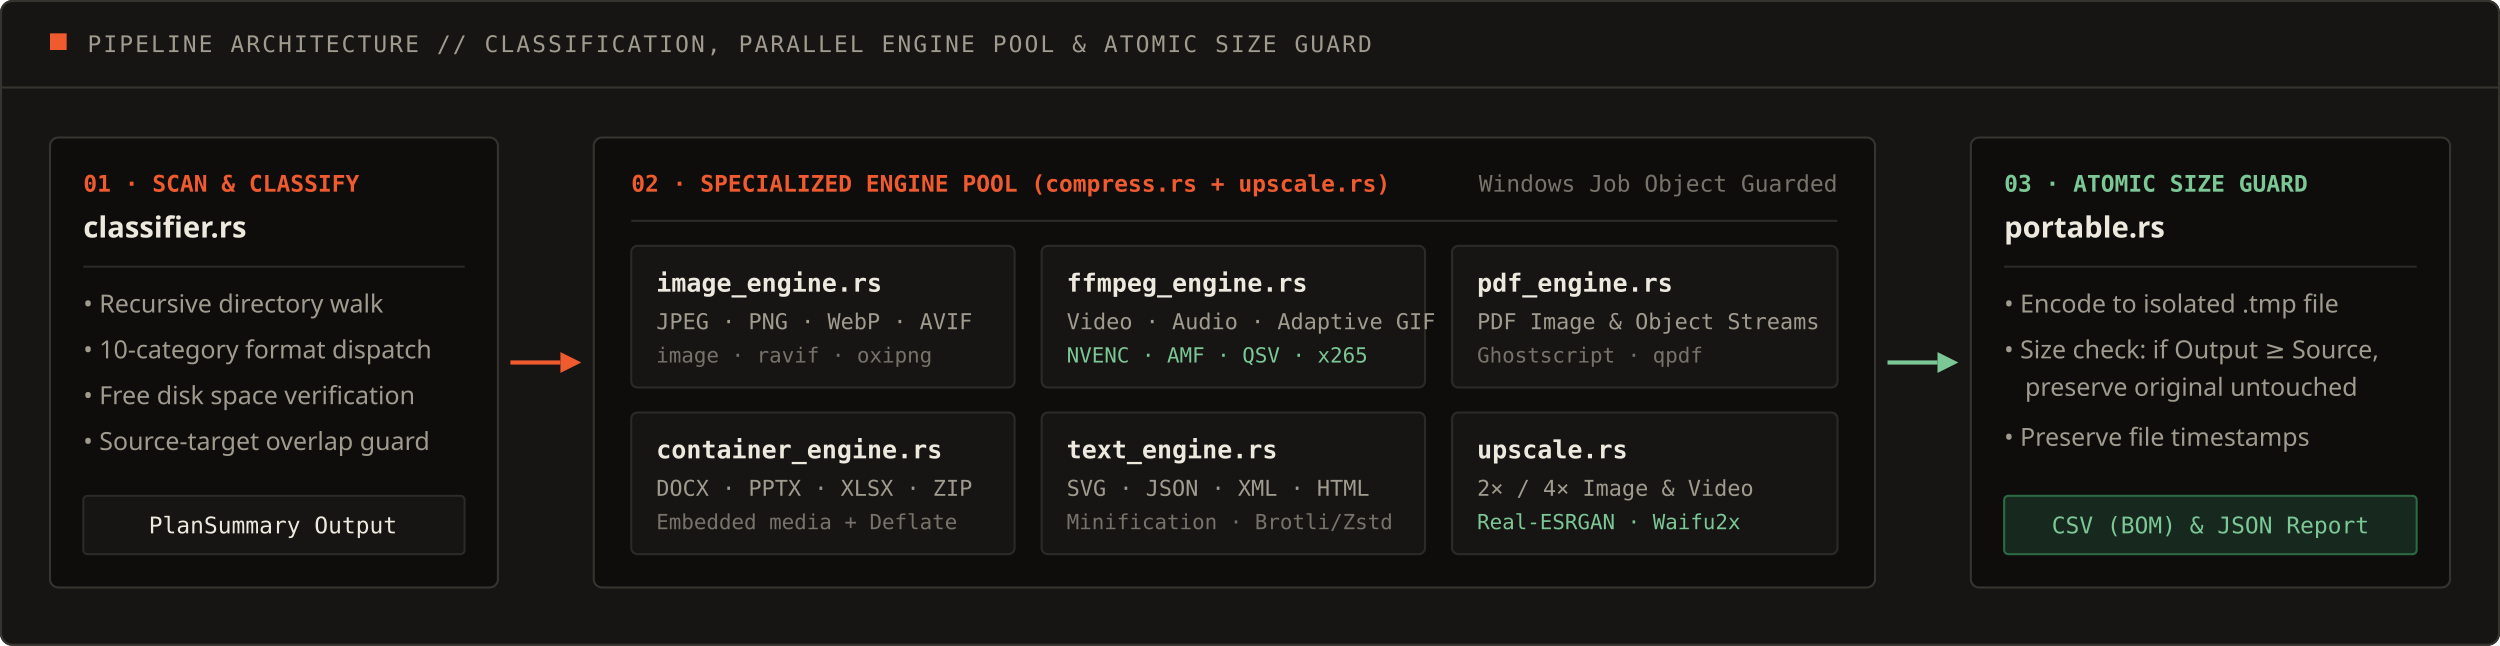
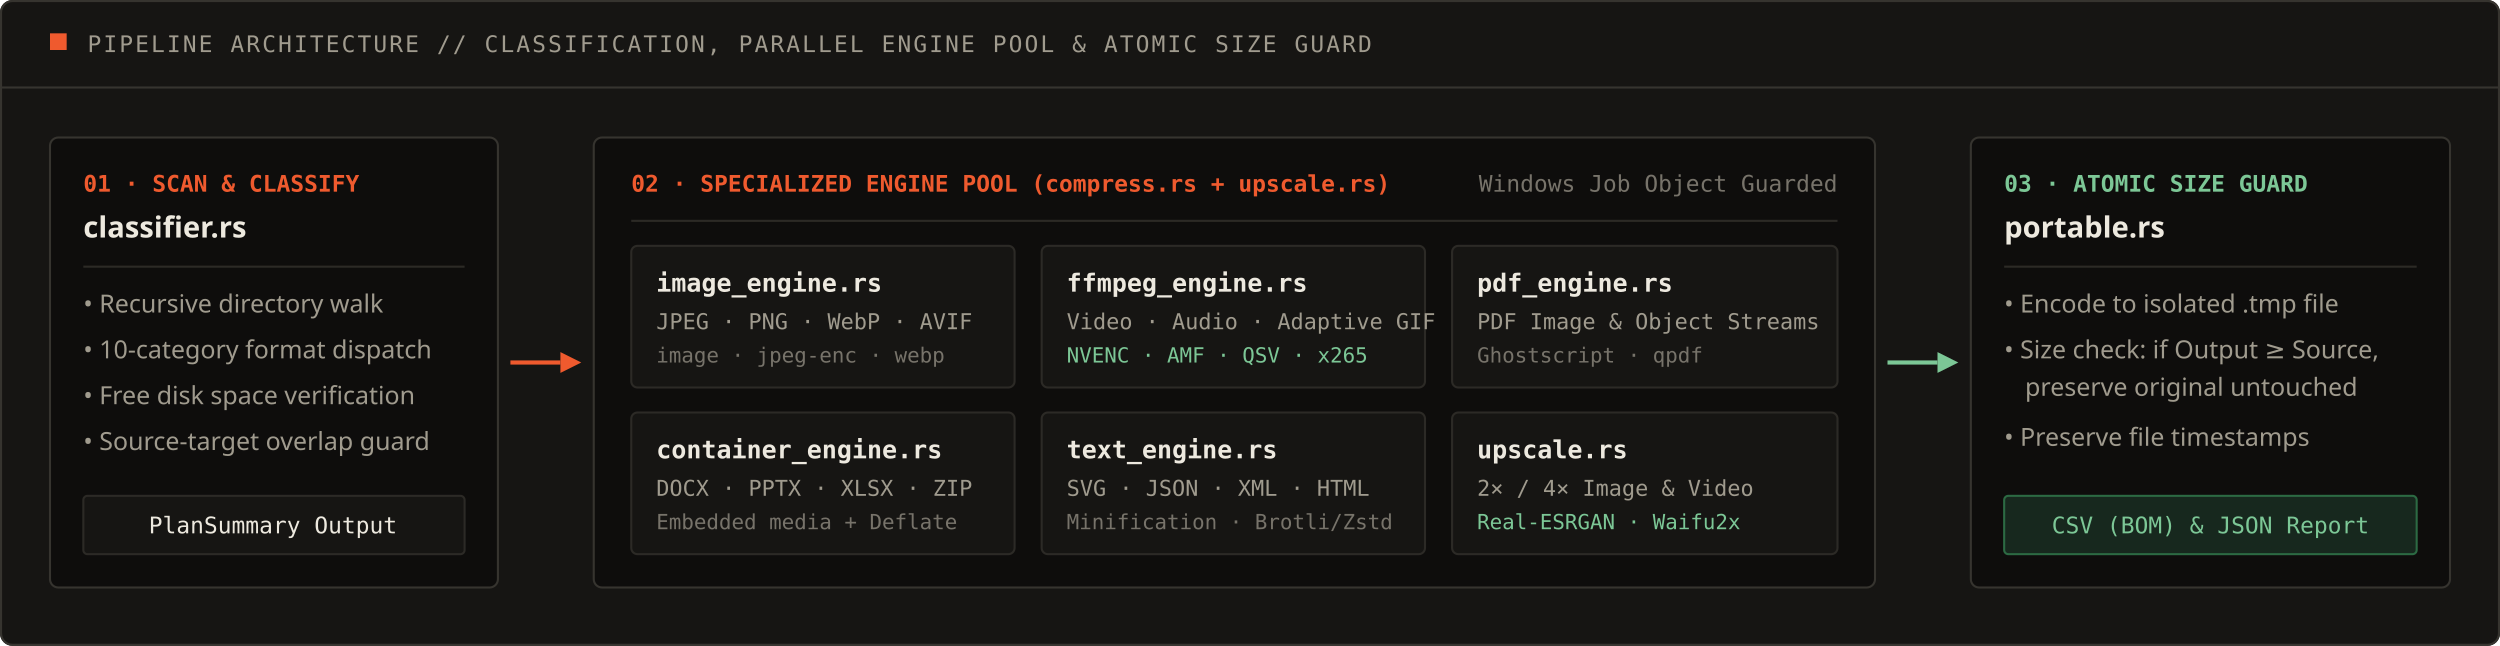
<svg xmlns="http://www.w3.org/2000/svg" viewBox="0 0 1200 310" width="100%" height="100%" fill="none">
  <rect width="1200" height="310" rx="6" fill="#161513" />
  <rect x="0.5" y="0.5" width="1199" height="309" rx="5.5" stroke="#36342F" />
  <line x1="0" y1="42" x2="1200" y2="42" stroke="#36342F" />
  <rect x="24" y="16" width="8" height="8" fill="#EF5A2E" />
  <text x="42" y="25" fill="#A09B8E" font-family="'IBM Plex Mono', Consolas, monospace" font-size="11" letter-spacing="1">PIPELINE ARCHITECTURE // CLASSIFICATION, PARALLEL ENGINE POOL &amp; ATOMIC SIZE GUARD</text>
  <g transform="translate(24, 66)">
    <rect x="0" y="0" width="215" height="216" rx="4" fill="#0E0D0C" stroke="#36342F" />
    <text x="16" y="26" fill="#EF5A2E" font-family="'IBM Plex Mono', Consolas, monospace" font-size="11" font-weight="600">01 · SCAN &amp; CLASSIFY</text>
    <text x="16" y="48" fill="#EDE9DF" font-family="'IBM Plex Sans', sans-serif" font-size="14" font-weight="600">classifier.rs</text>
    <line x1="16" y1="62" x2="199" y2="62" stroke="#2C2A26" />
    <text x="16" y="84" fill="#A09B8E" font-family="'IBM Plex Sans', sans-serif" font-size="12">• Recursive directory walk</text>
    <text x="16" y="106" fill="#A09B8E" font-family="'IBM Plex Sans', sans-serif" font-size="12">• 10-category format dispatch</text>
    <text x="16" y="128" fill="#A09B8E" font-family="'IBM Plex Sans', sans-serif" font-size="12">• Free disk space verification</text>
    <text x="16" y="150" fill="#A09B8E" font-family="'IBM Plex Sans', sans-serif" font-size="12">• Source-target overlap guard</text>
    <rect x="16" y="172" width="183" height="28" rx="2" fill="#161513" stroke="#2C2A26" />
    <text x="107" y="190" fill="#EDE9DF" font-family="'IBM Plex Mono', Consolas, monospace" font-size="11" text-anchor="middle">PlanSummary Output</text>
  </g>
  <path d="M 245 174 L 269 174" stroke="#EF5A2E" stroke-width="2" />
  <polygon points="269,169 279,174 269,179" fill="#EF5A2E" />
  <g transform="translate(285, 66)">
    <rect x="0" y="0" width="615" height="216" rx="4" fill="#0E0D0C" stroke="#36342F" />
    <text x="18" y="26" fill="#EF5A2E" font-family="'IBM Plex Mono', Consolas, monospace" font-size="11" font-weight="600">02 · SPECIALIZED ENGINE POOL (compress.rs + upscale.rs)</text>
    <text x="597" y="26" fill="#77736A" font-family="'IBM Plex Mono', Consolas, monospace" font-size="11" text-anchor="end">Windows Job Object Guarded</text>
    <line x1="18" y1="40" x2="597" y2="40" stroke="#2C2A26" />
    <g transform="translate(18, 52)" font-family="'IBM Plex Mono', Consolas, monospace">
      <rect x="0" y="0" width="184" height="68" rx="3" fill="#161513" stroke="#2C2A26" />
      <text x="12" y="22" fill="#EDE9DF" font-size="12" font-weight="600">image_engine.rs</text>
      <text x="12" y="40" fill="#A09B8E" font-size="10.5">JPEG · PNG · WebP · AVIF</text>
-       <text x="12" y="56" fill="#77736A" font-size="10">image · ravif · oxipng</text>
+       <text x="12" y="56" fill="#77736A" font-size="10">image · jpeg-enc · webp</text>
      <rect x="197" y="0" width="184" height="68" rx="3" fill="#161513" stroke="#2C2A26" />
      <text x="209" y="22" fill="#EDE9DF" font-size="12" font-weight="600">ffmpeg_engine.rs</text>
      <text x="209" y="40" fill="#A09B8E" font-size="10.5">Video · Audio · Adaptive GIF</text>
      <text x="209" y="56" fill="#7CC796" font-size="10">NVENC · AMF · QSV · x265</text>
      <rect x="394" y="0" width="185" height="68" rx="3" fill="#161513" stroke="#2C2A26" />
      <text x="406" y="22" fill="#EDE9DF" font-size="12" font-weight="600">pdf_engine.rs</text>
      <text x="406" y="40" fill="#A09B8E" font-size="10.5">PDF Image &amp; Object Streams</text>
      <text x="406" y="56" fill="#77736A" font-size="10">Ghostscript · qpdf</text>
      <rect x="0" y="80" width="184" height="68" rx="3" fill="#161513" stroke="#2C2A26" />
      <text x="12" y="102" fill="#EDE9DF" font-size="12" font-weight="600">container_engine.rs</text>
      <text x="12" y="120" fill="#A09B8E" font-size="10.5">DOCX · PPTX · XLSX · ZIP</text>
      <text x="12" y="136" fill="#77736A" font-size="10">Embedded media + Deflate</text>
      <rect x="197" y="80" width="184" height="68" rx="3" fill="#161513" stroke="#2C2A26" />
      <text x="209" y="102" fill="#EDE9DF" font-size="12" font-weight="600">text_engine.rs</text>
      <text x="209" y="120" fill="#A09B8E" font-size="10.5">SVG · JSON · XML · HTML</text>
      <text x="209" y="136" fill="#77736A" font-size="10">Minification · Brotli/Zstd</text>
      <rect x="394" y="80" width="185" height="68" rx="3" fill="#161513" stroke="#2C2A26" />
      <text x="406" y="102" fill="#EDE9DF" font-size="12" font-weight="600">upscale.rs</text>
      <text x="406" y="120" fill="#A09B8E" font-size="10.5">2× / 4× Image &amp; Video</text>
      <text x="406" y="136" fill="#7CC796" font-size="10">Real-ESRGAN · Waifu2x</text>
    </g>
  </g>
  <path d="M 906 174 L 930 174" stroke="#7CC796" stroke-width="2" />
  <polygon points="930,169 940,174 930,179" fill="#7CC796" />
  <g transform="translate(946, 66)">
    <rect x="0" y="0" width="230" height="216" rx="4" fill="#0E0D0C" stroke="#36342F" />
    <text x="16" y="26" fill="#7CC796" font-family="'IBM Plex Mono', Consolas, monospace" font-size="11" font-weight="600">03 · ATOMIC SIZE GUARD</text>
    <text x="16" y="48" fill="#EDE9DF" font-family="'IBM Plex Sans', sans-serif" font-size="14" font-weight="600">portable.rs</text>
    <line x1="16" y1="62" x2="214" y2="62" stroke="#2C2A26" />
    <text x="16" y="84" fill="#A09B8E" font-family="'IBM Plex Sans', sans-serif" font-size="12">• Encode to isolated .tmp file</text>
    <text x="16" y="106" fill="#A09B8E" font-family="'IBM Plex Sans', sans-serif" font-size="12">• Size check: if Output ≥ Source,</text>
    <text x="26" y="124" fill="#A09B8E" font-family="'IBM Plex Sans', sans-serif" font-size="12">preserve original untouched</text>
    <text x="16" y="148" fill="#A09B8E" font-family="'IBM Plex Sans', sans-serif" font-size="12">• Preserve file timestamps</text>
    <rect x="16" y="172" width="198" height="28" rx="2" fill="#17281E" stroke="#2C6A43" />
    <text x="115" y="190" fill="#7CC796" font-family="'IBM Plex Mono', Consolas, monospace" font-size="11" text-anchor="middle">CSV (BOM) &amp; JSON Report</text>
  </g>
</svg>
